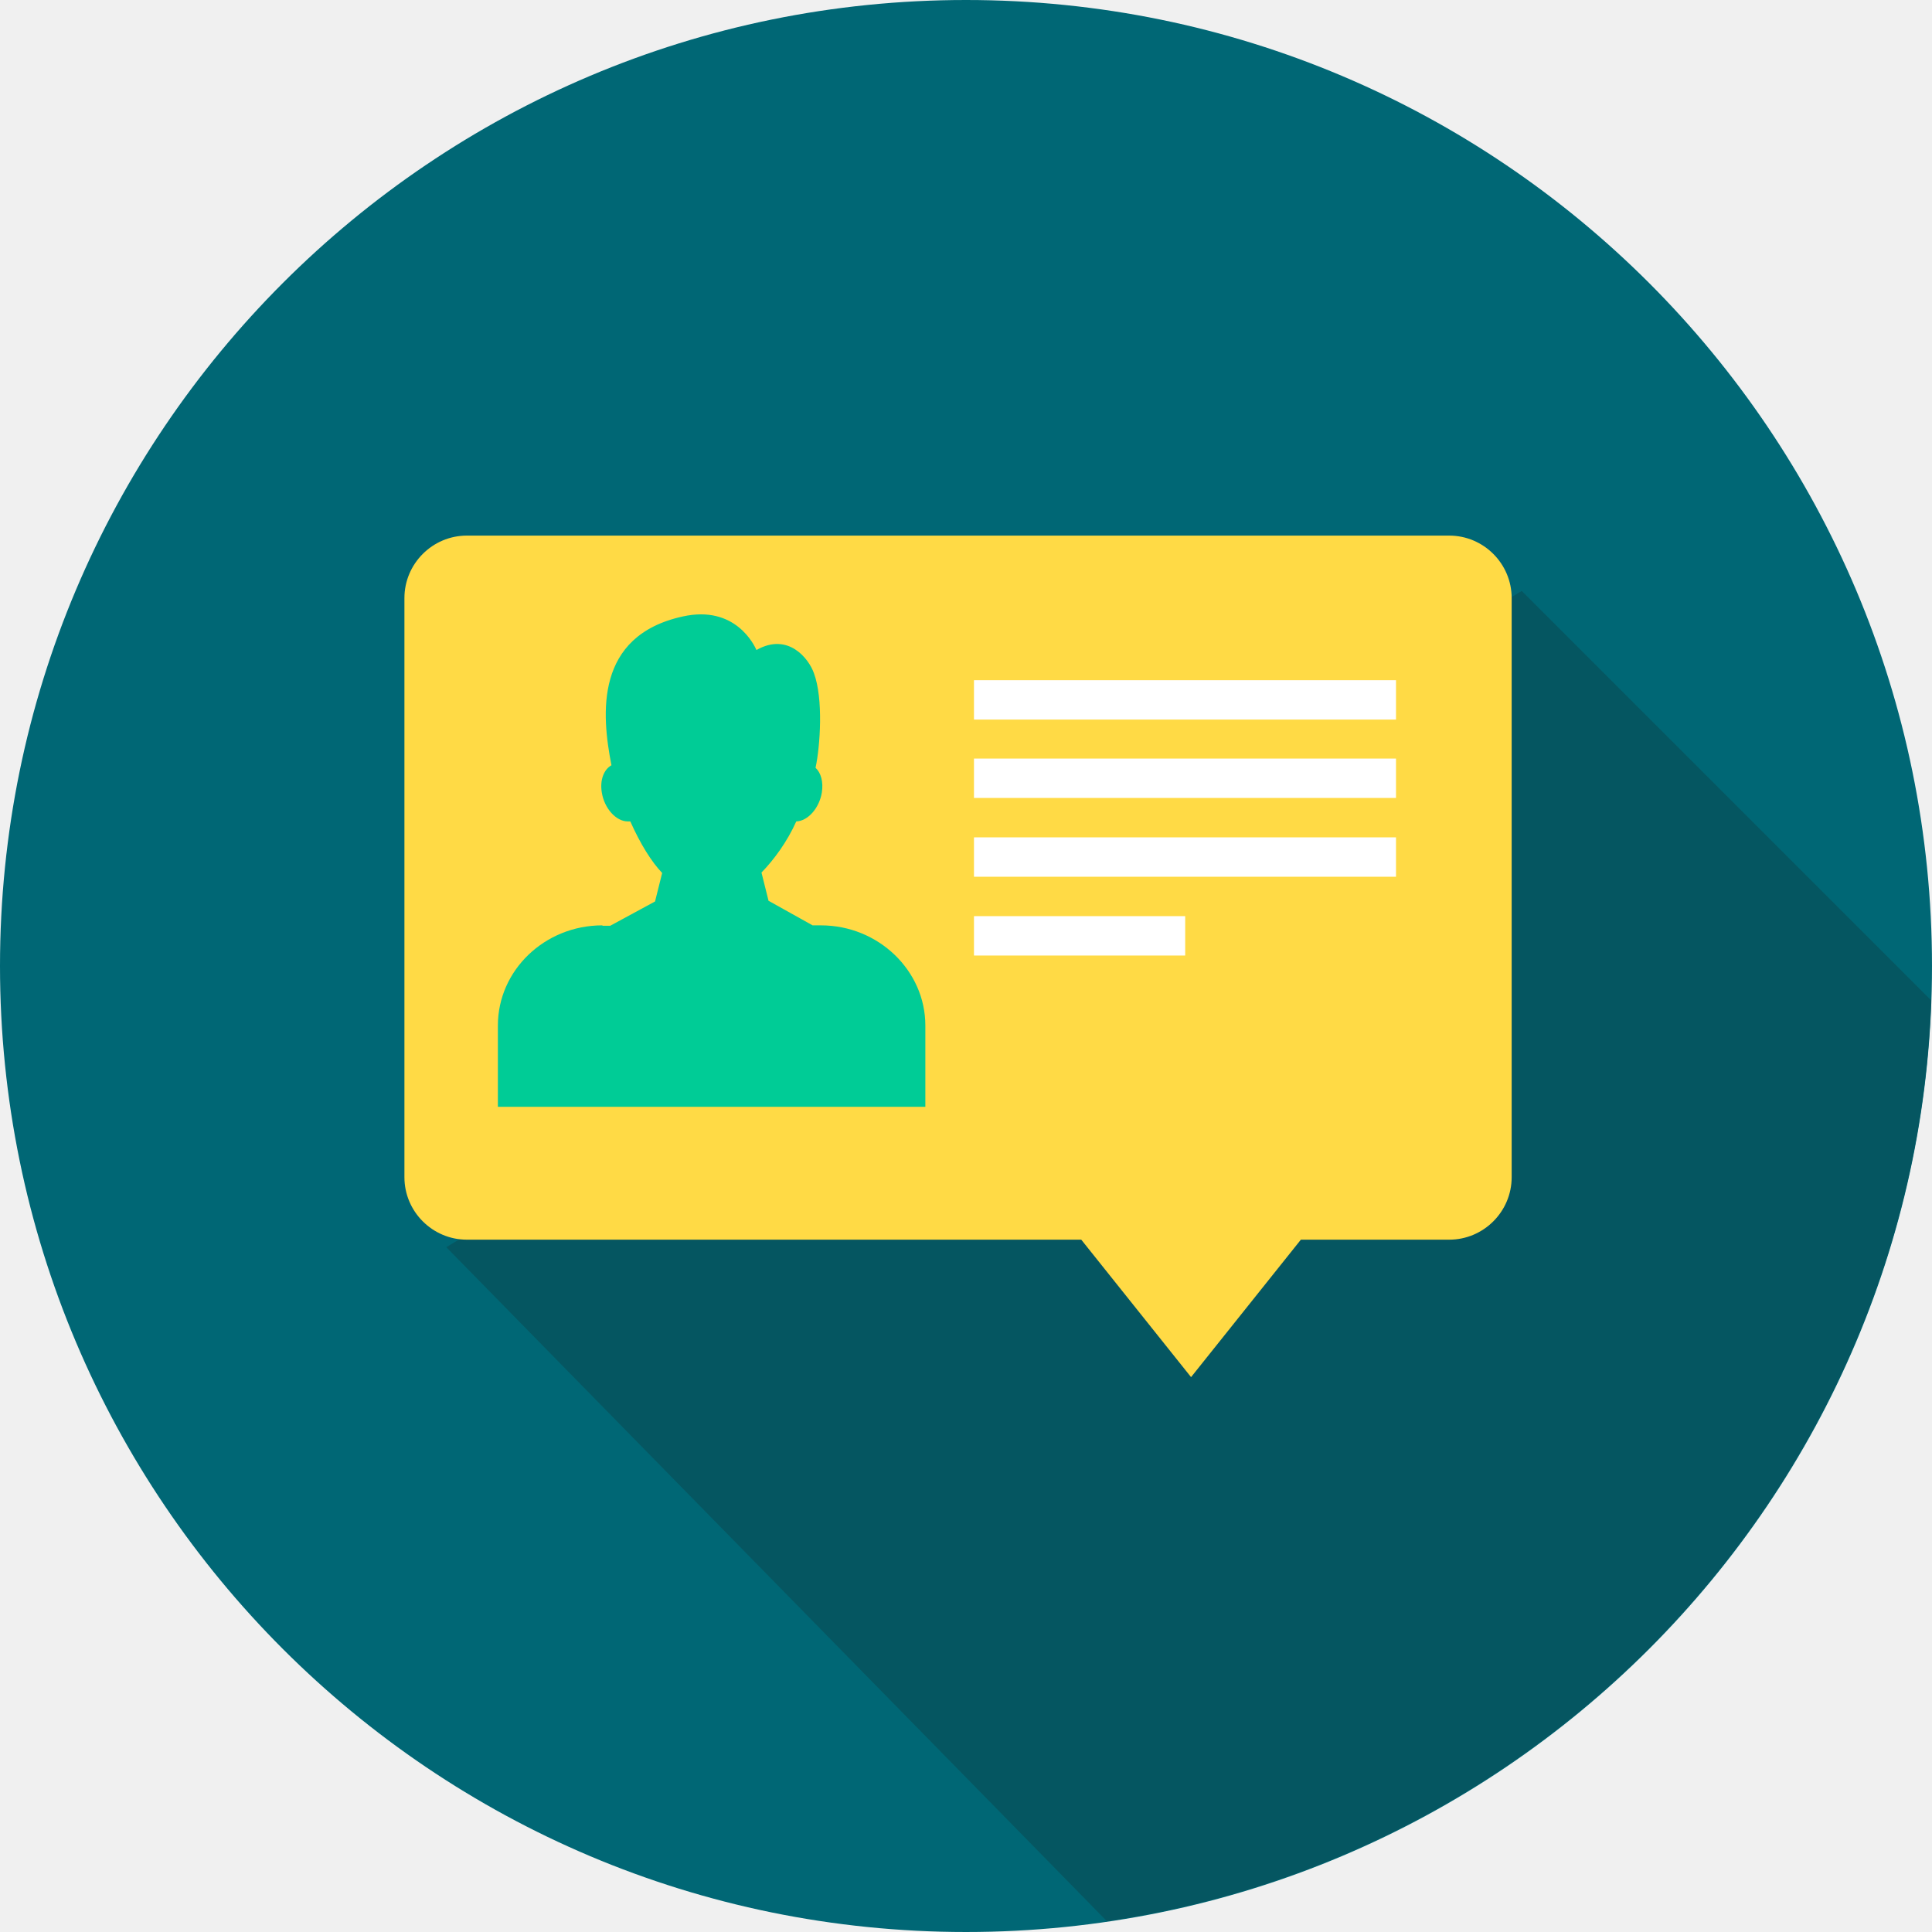
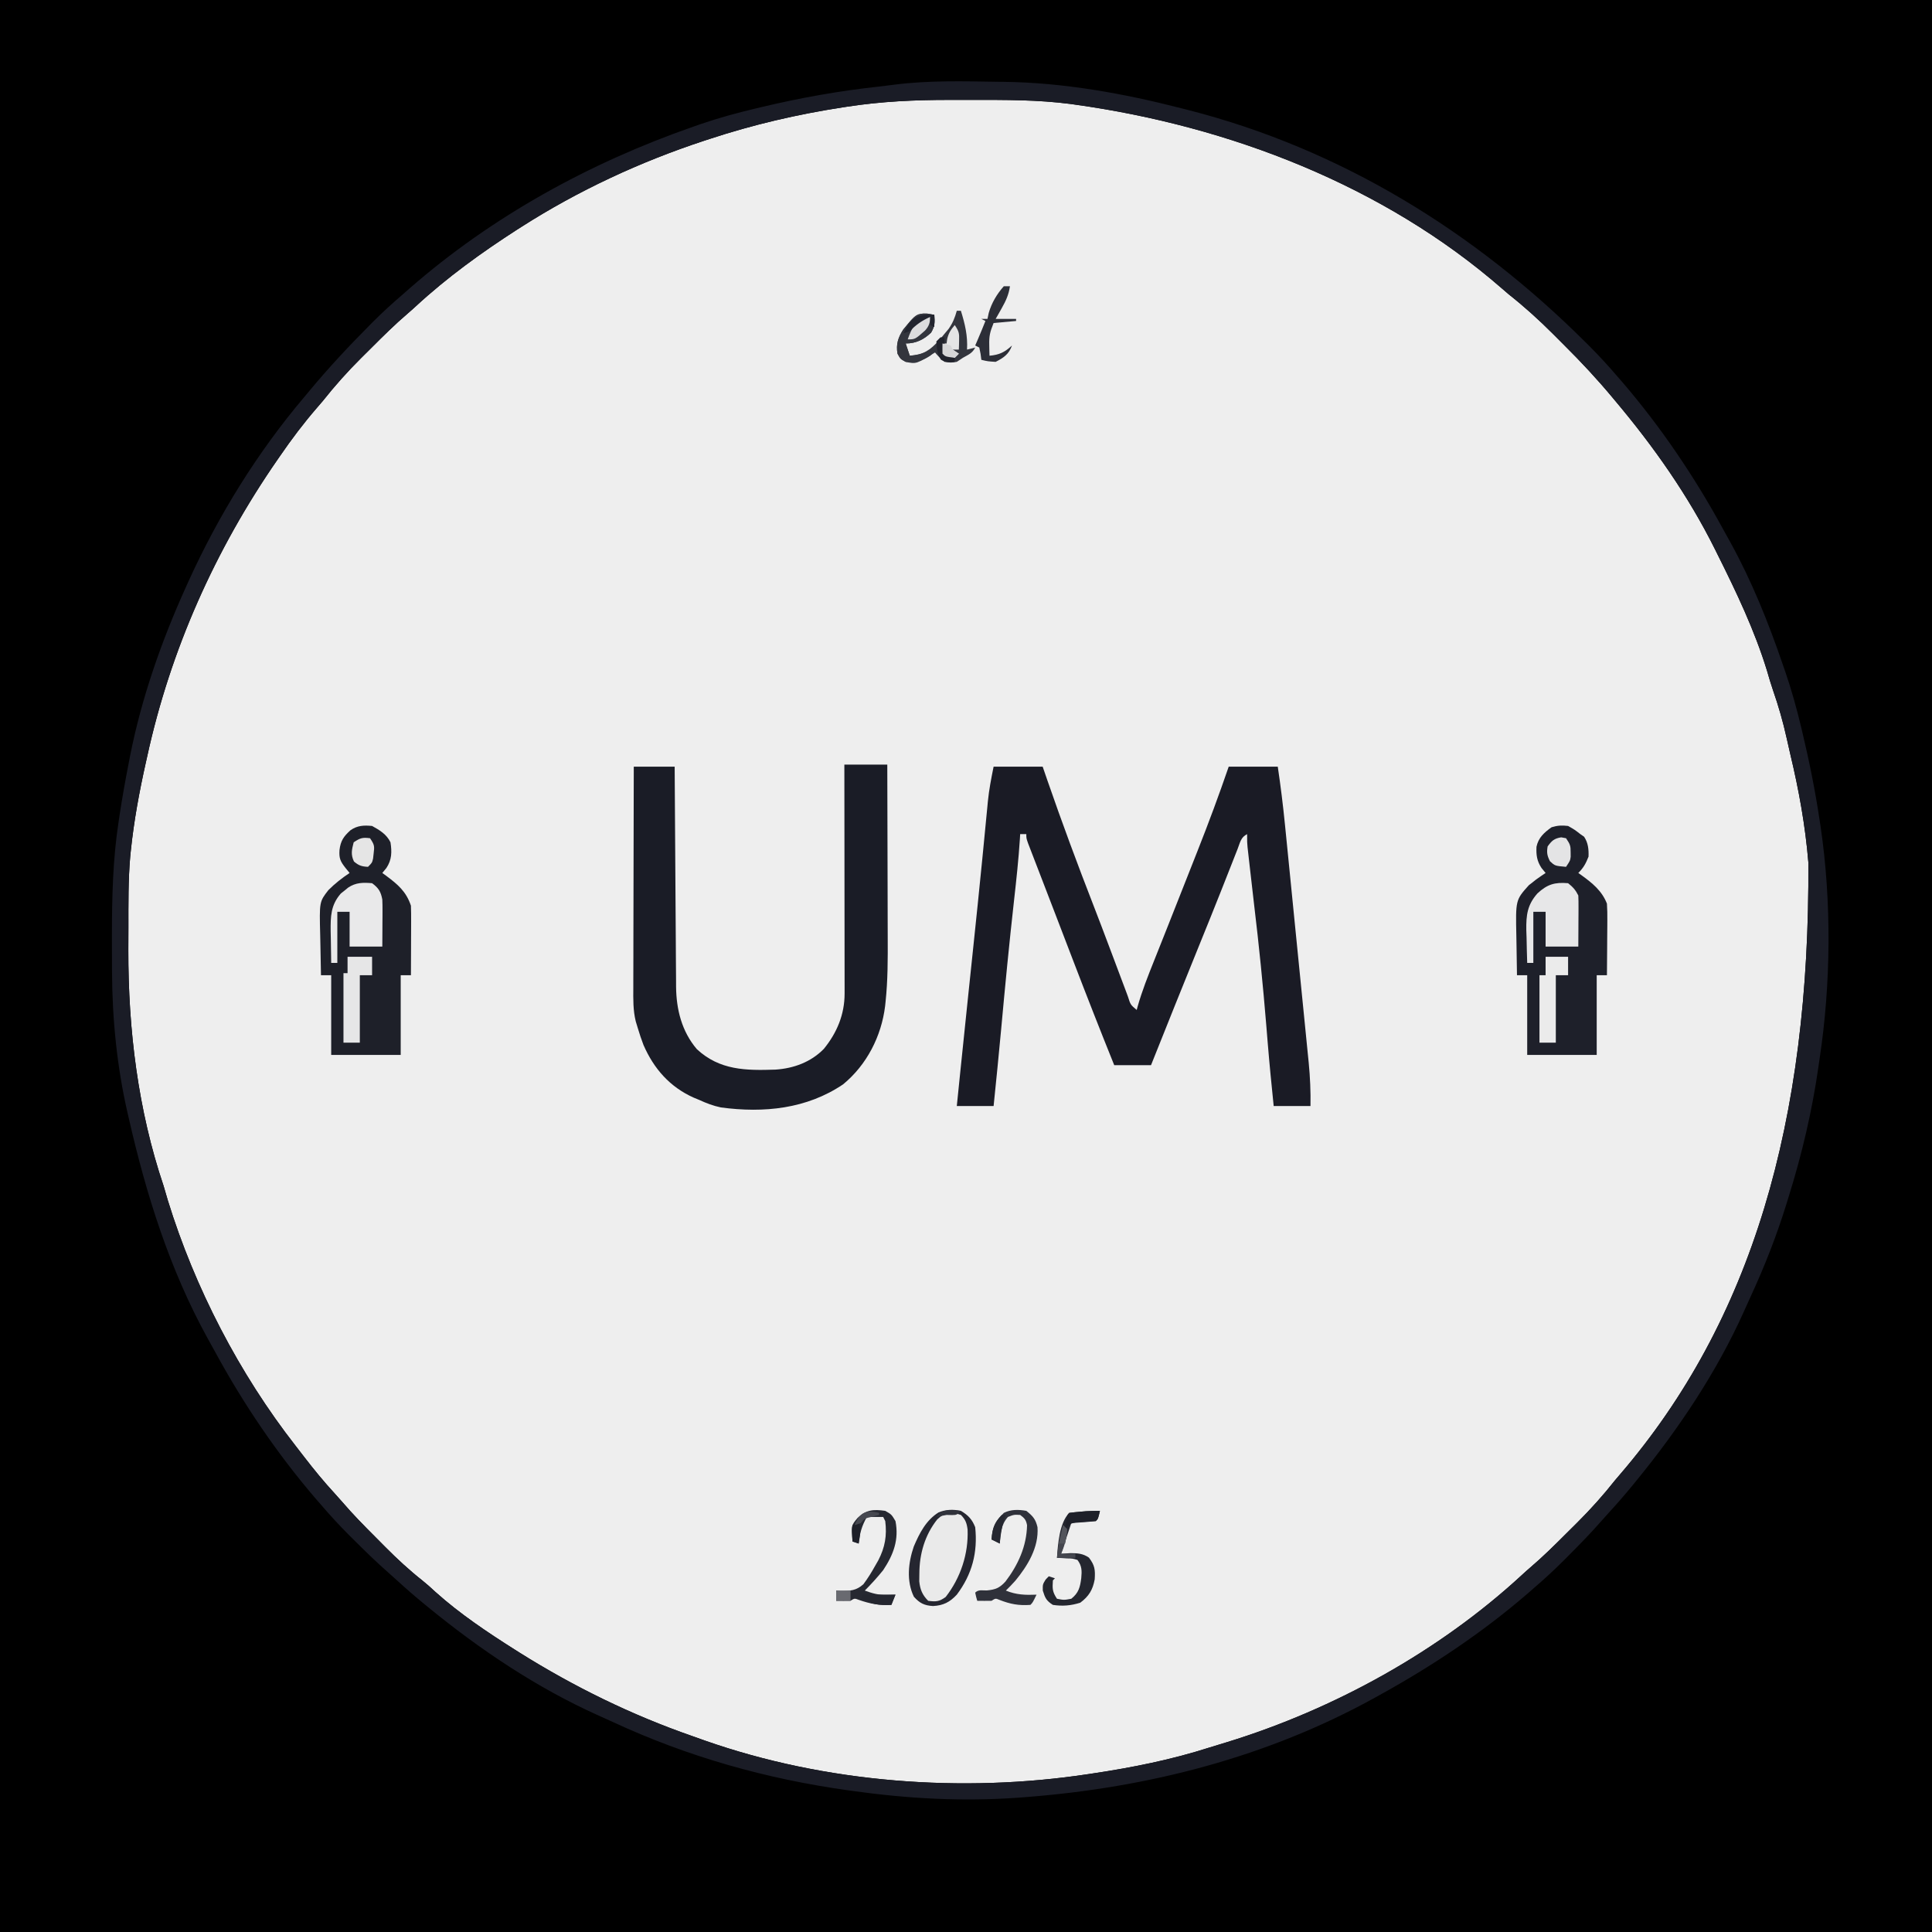
- <svg xmlns="http://www.w3.org/2000/svg" height="800px" width="800px" version="1.1" id="Layer_1" viewBox="0 0 511.995 511.995" xml:space="preserve">
-   <circle style="fill:#006775;" cx="255.997" cy="255.997" r="255.997" />
-   <path style="fill:#055661;" d="M293.428,509.223l-175.147-178.7l284.987-173.924l108.509,108.509  c-4.443,124.502-97.735,226.346-218.349,244.005L293.428,509.223L293.428,509.223z" />
-   <path style="fill:#FFDA45;" d="M123.724,141.938h260.331c9.108,0,16.548,7.442,16.548,16.548v153.488  c0,9.108-7.442,16.548-16.548,16.548h-39.316l-29.099,36.428l-29.099-36.428H123.724c-9.108,0-16.548-7.442-16.548-16.548V158.487  C107.176,149.38,114.617,141.938,123.724,141.938z" />
-   <path style="fill:#00CC96;" d="M159.708,245.338h1.999l11.883-6.442l1.888-7.553c-2.777-2.888-5.776-7.664-8.441-13.66  c-0.222,0-0.444,0-0.666,0c-3.11,0-6.22-3.443-6.886-7.664c-0.555-3.332,0.555-6.109,2.555-7.219  c-2.666-13.549-4.443-34.318,18.881-39.427c13.994-3.11,18.992,7.664,19.547,8.885c8.441-4.776,13.883,2.332,15.215,6.109  c2.555,6.775,1.666,19.436,0.444,25.1c1.444,1.333,2.11,3.776,1.666,6.553c-0.666,4.11-3.665,7.553-6.775,7.664  c-2.444,5.442-5.887,10.107-9.219,13.549l1.888,7.553h0.111l11.55,6.442h2.221c15.215,0,27.655,11.994,27.655,26.544v21.546H131.943  v-21.546c0-14.66,12.439-26.544,27.655-26.544L159.708,245.338z" />
-   <path style="fill:#FFFFFF;" d="M258.11,180.255h111.841v10.439H258.11V180.255z M258.11,242.783h55.975v10.439H258.11V242.783z   M258.11,221.904h111.841v10.439H258.11V221.904z M258.11,201.024h111.841v10.439H258.11V201.024z" />
+ <svg xmlns="http://www.w3.org/2000/svg" version="1.1" width="945" height="945">
+   <path d="M0 0 C311.85 0 623.7 0 945 0 C945 311.85 945 623.7 945 945 C633.15 945 321.3 945 0 945 C0 633.15 0 321.3 0 0 Z " fill="#EEEEEE" transform="translate(0,0)" />
+   <path d="M0 0 C311.85 0 623.7 0 945 0 C945 311.85 945 623.7 945 945 C633.15 945 321.3 945 0 945 C0 633.15 0 321.3 0 0 Z M414.312 52.188 C413.247 52.35 413.247 52.35 412.159 52.516 C389.954 55.936 368.345 60.966 347 68 C345.739 68.411 345.739 68.411 344.453 68.831 C313.078 79.154 282.843 93.213 255 111 C253.983 111.649 253.983 111.649 252.945 112.311 C235.629 123.446 218.612 135.755 203.477 149.734 C202.13 150.966 200.776 152.191 199.387 153.374 C193.227 158.633 187.506 164.308 181.782 170.032 C180.075 171.738 178.359 173.435 176.643 175.133 C169.961 181.781 163.86 188.608 158 196 C157.03 197.149 156.053 198.292 155.066 199.426 C148.53 206.962 142.64 214.776 137 223 C136.318 223.983 136.318 223.983 135.623 224.986 C105.253 268.879 83.384 317.837 72 370 C71.66 371.518 71.66 371.518 71.313 373.066 C68.136 387.273 65.502 401.512 64 416 C63.904 416.924 63.807 417.848 63.708 418.801 C62.697 430.378 62.814 441.996 62.815 453.609 C62.813 457.266 62.794 460.923 62.775 464.58 C62.681 503.563 67.495 542.936 80 580 C80.708 582.417 81.417 584.833 82.125 587.25 C95.309 629.961 117.073 671.979 144.566 707.165 C146.013 709.016 147.445 710.878 148.875 712.742 C153.611 718.88 158.47 724.824 163.734 730.523 C164.972 731.876 166.201 733.236 167.392 734.63 C172.517 740.626 178.031 746.217 183.605 751.79 C185.238 753.426 186.863 755.069 188.488 756.713 C194.292 762.547 200.188 768.005 206.651 773.113 C208.862 774.889 210.936 776.745 213 778.688 C224.881 789.354 238.522 798.468 252 807 C252.711 807.45 253.422 807.9 254.155 808.364 C280.74 825.043 308.935 838.856 338.571 849.154 C340.644 849.876 342.71 850.615 344.773 851.363 C403.803 872.098 470.768 877.131 532.5 867.75 C533.233 867.64 533.966 867.53 534.721 867.417 C554.023 864.514 572.881 860.754 591.491 854.793 C594.404 853.872 597.329 852.996 600.254 852.113 C652.755 835.945 704.086 807.615 744.523 770.266 C745.87 769.034 747.224 767.809 748.613 766.626 C754.773 761.367 760.494 755.692 766.218 749.968 C767.925 748.262 769.641 746.565 771.357 744.867 C778.038 738.22 784.152 731.4 790 724 C790.863 722.972 791.731 721.949 792.609 720.934 C856.739 646.155 885.356 548.786 884.517 421.762 C883.053 403.889 879.865 386.343 875.692 368.907 C875.068 366.284 874.476 363.658 873.902 361.023 C872.135 353.006 869.894 345.26 867.199 337.508 C866.136 334.398 865.21 331.286 864.312 328.125 C858.235 308.319 849.253 289.483 840 271 C839.615 270.223 839.23 269.445 838.834 268.644 C825.796 242.432 808.818 218.351 790 196 C789.598 195.516 789.195 195.032 788.781 194.534 C781.358 185.618 773.539 177.222 765.309 169.048 C763.428 167.178 761.558 165.298 759.689 163.416 C752.763 156.482 745.694 150.081 738 144 C736.898 143.066 735.802 142.124 734.715 141.172 C676.902 90.758 601.245 61.689 526 51.188 C525.209 51.076 524.418 50.964 523.602 50.849 C507.665 48.775 491.678 48.842 475.636 48.87 C471.876 48.875 468.116 48.87 464.355 48.863 C447.4 48.857 431.096 49.602 414.312 52.188 Z " fill="#000000" transform="translate(0,0)" />
+   <path d="M0 0 C1.438 0.013 1.438 0.013 2.904 0.026 C32.147 0.368 61.765 5.736 90 13 C91.633 13.414 91.633 13.414 93.299 13.835 C167.899 32.945 233.147 73.254 287.375 127.25 C288.124 127.995 288.874 128.739 289.646 129.506 C294.301 134.176 298.716 138.989 303 144 C303.889 145.021 304.778 146.042 305.668 147.062 C324.506 169.026 340.89 193.28 354.734 218.679 C355.923 220.859 357.132 223.028 358.344 225.195 C368.847 244.229 376.976 264.458 384 285 C384.592 286.699 384.592 286.699 385.196 288.432 C388.273 297.409 390.803 306.455 393 315.688 C393.255 316.751 393.255 316.751 393.515 317.835 C396.926 332.128 399.837 346.461 402 361 C402.164 362.058 402.327 363.117 402.496 364.207 C407.934 401.016 407.594 441.234 402 478 C401.804 479.363 401.609 480.726 401.414 482.09 C398.311 503.596 393.447 524.263 387 545 C386.635 546.191 386.27 547.382 385.894 548.609 C381.039 564.32 375.159 579.355 368.256 594.277 C367.144 596.687 366.057 599.106 364.98 601.531 C351.657 631.198 333.034 659 312.5 684.125 C311.947 684.804 311.393 685.483 310.823 686.182 C307.026 690.814 303.128 695.332 299.074 699.742 C297.726 701.21 296.394 702.694 295.082 704.195 C289.922 710.083 284.463 715.643 278.938 721.188 C278.182 721.948 277.426 722.709 276.647 723.492 C271.926 728.2 267.065 732.667 262 737 C261.036 737.846 260.072 738.691 259.078 739.562 C236.934 758.648 212.571 774.882 187 789 C186.205 789.443 185.41 789.885 184.591 790.341 C131.922 819.478 73.726 834.364 14 839 C12.799 839.094 11.599 839.187 10.362 839.283 C-17.09 841.274 -43.798 839.807 -71 836 C-71.664 835.908 -72.328 835.816 -73.012 835.721 C-113.167 830.124 -151.57 819.318 -188.358 802.224 C-190.733 801.123 -193.119 800.05 -195.512 798.988 C-225.186 785.667 -252.995 767.038 -278.125 746.5 C-279.143 745.67 -279.143 745.67 -280.182 744.823 C-284.814 741.026 -289.332 737.128 -293.742 733.074 C-295.21 731.726 -296.694 730.394 -298.195 729.082 C-304.083 723.922 -309.643 718.463 -315.188 712.938 C-315.948 712.182 -316.709 711.426 -317.492 710.647 C-322.2 705.926 -326.67 701.068 -331 696 C-331.889 694.979 -332.778 693.958 -333.668 692.938 C-352.481 671.004 -368.881 646.777 -382.691 621.403 C-383.956 619.081 -385.242 616.773 -386.531 614.465 C-405.039 580.846 -416.512 544.257 -425 507 C-425.223 506.038 -425.445 505.076 -425.675 504.085 C-430.778 481.746 -433.108 458.431 -433.203 435.535 C-433.21 434.391 -433.217 433.248 -433.224 432.069 C-433.242 428.4 -433.248 424.731 -433.25 421.062 C-433.251 419.808 -433.251 418.553 -433.252 417.26 C-433.236 398.647 -432.818 380.429 -430 362 C-429.823 360.811 -429.646 359.623 -429.464 358.398 C-428.169 349.893 -426.656 341.442 -425 333 C-424.694 331.409 -424.694 331.409 -424.381 329.787 C-418.771 301.349 -408.95 273.371 -397 247 C-396.569 246.044 -396.137 245.088 -395.693 244.103 C-380.991 211.8 -361.984 181.09 -339 154 C-338.141 152.968 -337.283 151.936 -336.426 150.902 C-327.195 139.822 -317.423 129.345 -307.25 119.125 C-306.553 118.423 -305.856 117.722 -305.138 116.999 C-300.588 112.463 -295.874 108.185 -291 104 C-289.905 103.039 -288.812 102.077 -287.719 101.113 C-247.307 65.811 -199.523 39.61 -149 22 C-147.82 21.585 -146.639 21.171 -145.423 20.743 C-136.345 17.626 -127.212 15.145 -117.875 12.938 C-117.157 12.766 -116.438 12.595 -115.698 12.418 C-96.516 7.844 -77.522 4.44 -57.909 2.325 C-55.334 2.037 -52.767 1.714 -50.199 1.371 C-33.552 -0.735 -16.744 -0.248 0 0 Z M-73.688 12.188 C-74.753 12.35 -74.753 12.35 -75.841 12.516 C-98.046 15.936 -119.655 20.966 -141 28 C-142.261 28.411 -142.261 28.411 -143.547 28.831 C-174.922 39.154 -205.157 53.213 -233 71 C-234.017 71.649 -234.017 71.649 -235.055 72.311 C-252.371 83.446 -269.388 95.755 -284.523 109.734 C-285.87 110.966 -287.224 112.191 -288.613 113.374 C-294.773 118.633 -300.494 124.308 -306.218 130.032 C-307.925 131.738 -309.641 133.435 -311.357 135.133 C-318.039 141.781 -324.14 148.608 -330 156 C-330.97 157.149 -331.947 158.292 -332.934 159.426 C-339.47 166.962 -345.36 174.776 -351 183 C-351.682 183.983 -351.682 183.983 -352.377 184.986 C-382.747 228.879 -404.616 277.837 -416 330 C-416.34 331.518 -416.34 331.518 -416.687 333.066 C-419.864 347.273 -422.498 361.512 -424 376 C-424.096 376.924 -424.193 377.848 -424.292 378.801 C-425.303 390.378 -425.186 401.996 -425.185 413.609 C-425.187 417.266 -425.206 420.923 -425.225 424.58 C-425.319 463.563 -420.505 502.936 -408 540 C-407.292 542.417 -406.583 544.833 -405.875 547.25 C-392.691 589.961 -370.927 631.979 -343.434 667.165 C-341.987 669.016 -340.555 670.878 -339.125 672.742 C-334.389 678.88 -329.53 684.824 -324.266 690.523 C-323.028 691.876 -321.799 693.236 -320.608 694.63 C-315.483 700.626 -309.969 706.217 -304.395 711.79 C-302.762 713.426 -301.137 715.069 -299.512 716.713 C-293.708 722.547 -287.812 728.005 -281.349 733.113 C-279.138 734.889 -277.064 736.745 -275 738.688 C-263.119 749.354 -249.478 758.468 -236 767 C-235.289 767.45 -234.578 767.9 -233.845 768.364 C-207.26 785.043 -179.065 798.856 -149.429 809.154 C-147.356 809.876 -145.29 810.615 -143.227 811.363 C-84.197 832.098 -17.232 837.131 44.5 827.75 C45.233 827.64 45.966 827.53 46.721 827.417 C66.023 824.514 84.881 820.754 103.491 814.793 C106.404 813.872 109.329 812.996 112.254 812.113 C164.755 795.945 216.086 767.615 256.523 730.266 C257.87 729.034 259.224 727.809 260.613 726.626 C266.773 721.367 272.494 715.692 278.218 709.968 C279.925 708.262 281.641 706.565 283.357 704.867 C290.038 698.22 296.152 691.4 302 684 C302.863 682.972 303.731 681.949 304.609 680.934 C368.739 606.155 397.356 508.786 396.517 381.762 C395.053 363.889 391.865 346.343 387.692 328.907 C387.068 326.284 386.476 323.658 385.902 321.023 C384.135 313.006 381.894 305.26 379.199 297.508 C378.136 294.398 377.21 291.286 376.312 288.125 C370.235 268.319 361.253 249.483 352 231 C351.615 230.223 351.23 229.445 350.834 228.644 C337.796 202.432 320.818 178.351 302 156 C301.598 155.516 301.195 155.032 300.781 154.534 C293.358 145.618 285.539 137.222 277.309 129.048 C275.428 127.178 273.558 125.298 271.689 123.416 C264.763 116.482 257.694 110.081 250 104 C248.898 103.066 247.802 102.124 246.715 101.172 C188.902 50.758 113.245 21.689 38 11.188 C37.209 11.076 36.418 10.964 35.602 10.849 C19.665 8.775 3.678 8.842 -12.364 8.87 C-16.124 8.875 -19.884 8.87 -23.645 8.863 C-40.6 8.857 -56.904 9.602 -73.688 12.188 Z " fill="#1A1C26" transform="translate(488,40)" />
+   <path d="M0 0 C7.92 0 15.84 0 24 0 C24.764 2.218 25.529 4.437 26.316 6.723 C33.477 27.41 41.076 47.888 49.018 68.286 C51.534 74.762 53.992 81.259 56.438 87.762 C57.175 89.719 57.913 91.677 58.651 93.634 C59.728 96.49 60.802 99.347 61.869 102.207 C62.851 104.836 63.84 107.461 64.832 110.086 C65.124 110.876 65.416 111.665 65.717 112.479 C66.968 116.461 66.968 116.461 70 119 C70.213 118.203 70.213 118.203 70.43 117.39 C72.604 109.696 75.528 102.331 78.495 94.919 C79.807 91.638 81.109 88.354 82.413 85.069 C83.494 82.344 84.577 79.62 85.66 76.896 C89.521 67.174 93.36 57.442 97.188 47.707 C98.05 45.517 98.914 43.328 99.779 41.139 C105.163 27.52 110.25 13.854 115 0 C122.92 0 130.84 0 139 0 C140.401 9.443 141.573 18.858 142.512 28.358 C142.65 29.732 142.788 31.105 142.927 32.478 C143.297 36.162 143.664 39.845 144.03 43.529 C144.337 46.621 144.646 49.712 144.955 52.804 C145.683 60.1 146.409 67.397 147.132 74.694 C147.876 82.192 148.626 89.69 149.378 97.188 C150.028 103.659 150.673 110.13 151.315 116.601 C151.697 120.452 152.081 124.302 152.468 128.152 C152.833 131.771 153.192 135.39 153.547 139.009 C153.739 140.953 153.936 142.896 154.134 144.839 C154.824 151.933 155.121 158.872 155 166 C149.06 166 143.12 166 137 166 C135.938 155.671 134.917 145.345 134.07 134.996 C133.994 134.065 133.918 133.134 133.839 132.174 C133.682 130.251 133.525 128.328 133.368 126.405 C131.766 106.866 129.814 87.402 127.47 67.939 C126.7 61.484 125.972 55.024 125.25 48.562 C125.122 47.442 124.995 46.321 124.863 45.167 C124.748 44.144 124.634 43.121 124.516 42.066 C124.365 40.735 124.365 40.735 124.212 39.377 C124 37 124 37 124 33 C120.886 34.557 120.593 37.081 119.34 40.277 C119.078 40.938 118.817 41.599 118.548 42.279 C117.975 43.728 117.406 45.178 116.839 46.63 C115.605 49.789 114.356 52.941 113.108 56.095 C112.442 57.779 111.776 59.463 111.112 61.148 C107.652 69.906 104.116 78.632 100.573 87.356 C92.648 106.877 84.805 126.431 77 146 C71.06 146 65.12 146 59 146 C52.25 129.242 45.651 112.433 39.188 95.562 C38.318 93.296 37.449 91.03 36.579 88.764 C34.858 84.277 33.137 79.79 31.417 75.302 C29.549 70.43 27.676 65.559 25.798 60.69 C24.562 57.484 23.328 54.278 22.095 51.071 C21.535 49.616 20.974 48.162 20.412 46.709 C19.652 44.742 18.896 42.774 18.141 40.805 C17.723 39.722 17.306 38.639 16.876 37.523 C16 35 16 35 16 33 C15.01 33 14.02 33 13 33 C12.955 33.765 12.909 34.53 12.863 35.318 C12.212 45.335 11.138 55.284 10.016 65.257 C7.65 86.349 5.604 107.459 3.683 128.595 C2.544 141.072 1.272 153.536 0 166 C-5.94 166 -11.88 166 -18 166 C-17.48 160.896 -16.96 155.792 -16.438 150.688 C-16.352 149.855 -16.267 149.023 -16.18 148.166 C-14.92 135.859 -13.642 123.554 -12.352 111.25 C-12.205 109.855 -12.059 108.461 -11.913 107.066 C-11.311 101.325 -10.709 95.583 -10.106 89.842 C-8.534 74.873 -6.976 59.902 -5.508 44.922 C-5.337 43.179 -5.337 43.179 -5.162 41.402 C-4.634 36.019 -4.111 30.636 -3.598 25.253 C-3.413 23.355 -3.228 21.457 -3.043 19.559 C-2.966 18.729 -2.889 17.9 -2.81 17.046 C-2.234 11.204 -1.166 5.828 0 0 Z " fill="#1A1B25" transform="translate(486,375)" />
+   <path d="M0 0 C6.93 0 13.86 0 21 0 C21.045 13.51 21.082 27.02 21.104 40.529 C21.114 46.804 21.128 53.079 21.151 59.354 C21.173 65.423 21.185 71.492 21.19 77.561 C21.193 79.863 21.201 82.164 21.211 84.466 C21.259 95.022 21.273 105.524 20.152 116.032 C20.079 116.724 20.007 117.416 19.932 118.129 C18.108 132.903 10.961 146.857 -0.594 156.371 C-18.379 168.411 -39.357 170.501 -60.358 167.684 C-64.115 166.907 -67.529 165.606 -71 164 C-71.88 163.638 -72.761 163.276 -73.668 162.902 C-85.33 157.698 -93.183 148.756 -98.25 137.133 C-99.266 134.436 -100.186 131.765 -101 129 C-101.342 127.868 -101.685 126.736 -102.037 125.57 C-103.386 120.098 -103.264 114.683 -103.227 109.076 C-103.227 107.905 -103.228 106.733 -103.228 105.526 C-103.227 101.673 -103.211 97.821 -103.195 93.969 C-103.192 91.29 -103.189 88.611 -103.187 85.932 C-103.181 79.614 -103.164 73.296 -103.144 66.978 C-103.122 59.781 -103.111 52.584 -103.101 45.386 C-103.08 30.591 -103.044 15.795 -103 1 C-96.4 1 -89.8 1 -83 1 C-82.988 3.153 -82.988 3.153 -82.975 5.35 C-82.898 18.886 -82.81 32.423 -82.712 45.959 C-82.662 52.918 -82.616 59.877 -82.578 66.836 C-82.542 73.553 -82.495 80.271 -82.442 86.988 C-82.423 89.549 -82.408 92.11 -82.397 94.671 C-82.38 98.262 -82.351 101.853 -82.319 105.443 C-82.317 106.499 -82.315 107.555 -82.312 108.643 C-82.186 119.793 -79.544 130.475 -72.145 139.184 C-60.973 149.552 -48.107 149.665 -33.675 149.179 C-24.76 148.582 -16.3 145.487 -10 139 C-3.597 131.12 0.131 122.182 0.12 111.957 C0.122 110.966 0.123 109.974 0.124 108.953 C0.121 107.877 0.117 106.801 0.114 105.692 C0.114 104.55 0.114 103.408 0.114 102.232 C0.113 98.461 0.105 94.689 0.098 90.918 C0.096 88.302 0.094 85.686 0.093 83.07 C0.09 76.89 0.082 70.71 0.072 64.53 C0.061 57.493 0.055 50.455 0.05 43.418 C0.04 28.945 0.022 14.473 0 0 Z " fill="#1A1C26" transform="translate(413,374)" />
+   <path d="M0 0 C3.761 2.065 7.097 4.087 9 8 C9.724 12.674 9.675 16.554 7 20.562 C6.34 21.367 5.68 22.171 5 23 C5.603 23.436 6.207 23.871 6.828 24.32 C12.573 28.602 16.684 32.052 19 39 C19.085 41.586 19.116 44.145 19.098 46.73 C19.096 47.481 19.095 48.231 19.093 49.004 C19.088 51.399 19.075 53.793 19.062 56.188 C19.057 57.812 19.053 59.436 19.049 61.061 C19.038 65.04 19.021 69.02 19 73 C17.35 73 15.7 73 14 73 C14 85.87 14 98.74 14 112 C2.78 112 -8.44 112 -20 112 C-20 99.13 -20 86.26 -20 73 C-21.65 73 -23.3 73 -25 73 C-25.124 68.162 -25.215 63.325 -25.275 58.486 C-25.3 56.843 -25.334 55.2 -25.377 53.557 C-25.802 37.077 -25.802 37.077 -21.388 31.398 C-18.173 28.16 -14.807 25.538 -11 23 C-11.639 22.216 -12.279 21.433 -12.938 20.625 C-15.541 17.312 -16.211 15.878 -15.938 11.75 C-15.392 7.243 -13.886 5.093 -10.57 2.094 C-7.191 -0.26 -3.981 -0.39 0 0 Z " fill="#1E2029" transform="translate(182,404)" />
+   <path d="M0 0 C3.188 1.812 3.188 1.812 6 4 C6.897 4.619 6.897 4.619 7.812 5.25 C9.832 8.226 10.126 11.493 10 15 C8.692 18.362 7.541 20.459 5 23 C5.531 23.375 6.062 23.75 6.609 24.137 C11.879 27.954 16.59 31.768 19 38 C19.168 40.719 19.233 43.331 19.195 46.047 C19.192 46.818 19.19 47.589 19.187 48.384 C19.176 50.839 19.15 53.295 19.125 55.75 C19.115 57.418 19.106 59.086 19.098 60.754 C19.076 64.836 19.041 68.918 19 73 C17.35 73 15.7 73 14 73 C14 85.87 14 98.74 14 112 C2.78 112 -8.44 112 -20 112 C-20 99.13 -20 86.26 -20 73 C-21.65 73 -23.3 73 -25 73 C-25.1 68.304 -25.172 63.609 -25.22 58.913 C-25.24 57.319 -25.267 55.724 -25.302 54.13 C-25.683 36.217 -25.683 36.217 -19.184 28.977 C-18.607 28.531 -18.031 28.085 -17.438 27.625 C-16.859 27.164 -16.28 26.702 -15.684 26.227 C-14.151 25.11 -12.577 24.052 -11 23 C-11.66 22.196 -12.32 21.391 -13 20.562 C-15.257 17.14 -15.642 14.24 -15.457 10.184 C-14.526 5.735 -11.716 3.218 -8.062 0.625 C-5.152 -0.257 -3.034 -0.364 0 0 Z " fill="#1E202A" transform="translate(767,404)" />
+   <path d="M0 0 C3.601 2.146 5.467 4.141 7 8 C8.291 20.376 5.481 31.055 -2 41 C-5.447 44.679 -8.568 46.286 -13.625 46.562 C-17.843 46.304 -20.129 45.219 -23 42 C-26.711 34.344 -25.751 25.318 -23.039 17.449 C-20.292 10.973 -17.054 4.596 -10.926 0.777 C-7.271 -0.698 -3.838 -0.785 0 0 Z " fill="#EAEAEA" transform="translate(470,739)" />
+   <path d="M0 0 C2.365 1.867 3.66 3.321 5 6 C5.085 7.886 5.107 9.776 5.098 11.664 C5.094 12.786 5.091 13.907 5.088 15.062 C5.08 16.238 5.071 17.414 5.062 18.625 C5.058 19.808 5.053 20.992 5.049 22.211 C5.037 25.141 5.019 28.07 5 31 C-0.28 31 -5.56 31 -11 31 C-11 25.39 -11 19.78 -11 14 C-12.98 14 -14.96 14 -17 14 C-17 22.25 -17 30.5 -17 39 C-17.99 39 -18.98 39 -20 39 C-20.146 34.834 -20.234 30.668 -20.312 26.5 C-20.354 25.327 -20.396 24.154 -20.439 22.945 C-20.542 15.623 -19.95 10.594 -15 5 C-10.228 0.569 -6.518 -0.572 0 0 Z " fill="#E7E7E8" transform="translate(767,432)" />
+   <path d="M0 0 C3.194 2.354 4.296 4.177 5 8 C5.08 9.806 5.108 11.614 5.098 13.422 C5.094 14.447 5.091 15.471 5.088 16.527 C5.08 17.591 5.071 18.654 5.062 19.75 C5.058 20.829 5.053 21.908 5.049 23.02 C5.037 25.68 5.019 28.34 5 31 C-0.28 31 -5.56 31 -11 31 C-11 25.39 -11 19.78 -11 14 C-12.98 14 -14.96 14 -17 14 C-17 22.25 -17 30.5 -17 39 C-17.99 39 -18.98 39 -20 39 C-20.088 34.979 -20.141 30.959 -20.188 26.938 C-20.213 25.804 -20.238 24.67 -20.264 23.502 C-20.327 16.255 -20.246 10.704 -15.281 5.039 C-14.693 4.572 -14.106 4.106 -13.5 3.625 C-12.912 3.143 -12.324 2.661 -11.719 2.164 C-7.97 -0.375 -4.394 -0.385 0 0 Z " fill="#E9E9EA" transform="translate(182,432)" />
+   <path d="M0 0 C0.66 0 1.32 0 2 0 C4.009 6.504 5.386 12.178 5 19 C6.32 18.67 7.64 18.34 9 18 C7.614 20.772 5.659 21.481 3 23 C2.01 23.66 1.02 24.32 0 25 C-2.875 25.438 -2.875 25.438 -6 25 C-8.875 22.5 -8.875 22.5 -11 20 C-11.639 20.639 -12.279 21.279 -12.938 21.938 C-16.895 24.603 -20.249 25.336 -25 25 C-27.625 23.625 -27.625 23.625 -29 21 C-29.781 16.37 -28.711 13.106 -26.195 9.191 C-20.66 2.439 -20.66 2.439 -16.625 1.371 C-14.438 1.375 -14.438 1.375 -11 2 C-10.666 5.59 -10.729 7.533 -12.562 10.688 C-16.191 14.13 -19.962 16 -25 16 C-24.34 17.98 -23.68 19.96 -23 22 C-16.172 21.464 -13.193 19.376 -8.613 14.414 C-7.474 13.033 -7.474 13.033 -6.312 11.625 C-5.162 10.252 -5.162 10.252 -3.988 8.852 C-1.959 5.942 -0.939 3.403 0 0 Z " fill="#33353D" transform="translate(468,152)" />
+   <path d="M0 0 C3.601 2.146 5.467 4.141 7 8 C8.291 20.376 5.481 31.055 -2 41 C-5.447 44.679 -8.568 46.286 -13.625 46.562 C-17.843 46.304 -20.129 45.219 -23 42 C-26.711 34.344 -25.751 25.318 -23.039 17.449 C-20.292 10.973 -17.054 4.596 -10.926 0.777 C-7.271 -0.698 -3.838 -0.785 0 0 Z M-11.586 4.215 C-17.607 11.816 -20.283 21.042 -20.312 30.625 C-20.329 31.896 -20.346 33.167 -20.363 34.477 C-19.951 38.475 -18.861 41.139 -16 44 C-12.225 44.515 -10.55 44.402 -7.438 42.125 C-0.153 32.786 3.755 21.01 3.277 9.133 C2.869 5.996 2.252 4.252 0 2 C-4.872 0.345 -7.782 0.564 -11.586 4.215 Z " fill="#252630" transform="translate(470,739)" />
+   <path d="M0 0 C3.96 0 7.92 0 12 0 C12 2.97 12 5.94 12 9 C10.02 9 8.04 9 6 9 C6 19.89 6 30.78 6 42 C3.36 42 0.72 42 -2 42 C-2 30.78 -2 19.56 -2 8 C-1.34 8 -0.68 8 0 8 C0 5.36 0 2.72 0 0 Z " fill="#E6E6E7" transform="translate(170,468)" />
+   <path d="M0 0 C3.63 0 7.26 0 11 0 C11 2.97 11 5.94 11 9 C9.02 9 7.04 9 5 9 C5 19.89 5 30.78 5 42 C2.36 42 -0.28 42 -3 42 C-3 31.11 -3 20.22 -3 9 C-2.01 9 -1.02 9 0 9 C0 6.03 0 3.06 0 0 Z " fill="#EBEBEB" transform="translate(756,468)" />
+   <path d="M0 0 C3.217 2.56 4.533 4.043 5.473 7.98 C6.172 17.824 0.677 26.836 -5.352 34.16 C-6.851 35.833 -8.39 37.434 -10 39 C-4.871 41.104 -0.439 41.218 5 41 C3.125 44.875 3.125 44.875 2 46 C-3.688 46.406 -7.817 45.636 -13.117 43.559 C-15.065 42.748 -15.065 42.748 -17 44 C-19.333 44.04 -21.667 44.043 -24 44 C-24.562 42.062 -24.562 42.062 -25 40 C-23.408 38.408 -21.575 38.961 -19.375 38.938 C-15.125 38.537 -13.07 37.732 -10.188 34.562 C-3.973 26.399 0.132 17.331 0.363 7.051 C-0.098 4.447 -0.89 3.557 -3 2 C-6.053 1.842 -6.053 1.842 -9 3 C-12.417 6.888 -12.579 11.028 -13 16 C-14.32 15.34 -15.64 14.68 -17 14 C-16.631 7.846 -15.171 5.273 -11 1 C-7.492 -0.754 -3.819 -0.672 0 0 Z " fill="#2F313A" transform="translate(502,739)" />
+   <path d="M0 0 C3.062 1.75 3.062 1.75 5 5 C6.793 14.114 4.012 21.446 -1 29 C-3.834 32.511 -6.817 35.803 -10 39 C-6.241 40.384 -3.135 41.247 0.875 41.125 C1.656 41.107 2.437 41.089 3.242 41.07 C3.822 41.047 4.402 41.024 5 41 C4.01 43.475 4.01 43.475 3 46 C-2.877 46.326 -7.339 45.495 -12.898 43.559 C-15.036 42.742 -15.036 42.742 -17 44 C-19.333 44.04 -21.667 44.043 -24 44 C-24 42.35 -24 40.7 -24 39 C-23.299 39.055 -22.598 39.111 -21.875 39.168 C-17.264 39.199 -14.165 39.062 -10.664 35.871 C-8.537 33.007 -6.735 30.117 -5 27 C-4.207 25.619 -4.207 25.619 -3.398 24.211 C-0.101 17.819 0.883 12.156 0 5 C-0.33 4.34 -0.66 3.68 -1 3 C-3.64 3 -6.28 3 -9 3 C-11.447 7.362 -12.503 11.027 -13 16 C-13.99 15.67 -14.98 15.34 -16 15 C-16.67 7.232 -16.67 7.232 -13.625 3.562 C-9.388 -0.573 -5.749 -0.813 0 0 Z " fill="#262831" transform="translate(433,739)" />
+   <path d="M0 0 C-0.875 3.875 -0.875 3.875 -2 5 C-5.991 5.464 -9.992 5.705 -14 6 C-15.65 10.95 -17.3 15.9 -19 21 C-17.474 20.897 -15.947 20.794 -14.375 20.688 C-10.856 20.712 -8.315 20.861 -5.375 22.875 C-2.485 26.677 -2.241 28.826 -2.547 33.496 C-3.467 38.579 -5.384 41.808 -9.625 44.938 C-14.169 46.368 -18.28 46.721 -23 46 C-26.222 43.957 -26.807 42.618 -27.938 39 C-28 36 -28 36 -26.562 33.625 C-26.047 33.089 -25.531 32.553 -25 32 C-24.01 32.33 -23.02 32.66 -22 33 C-22.495 33.495 -22.495 33.495 -23 34 C-23.263 38.032 -23.294 39.559 -21 43 C-17.585 43.667 -17.585 43.667 -14 43 C-10.391 40.151 -9.695 37.326 -9.125 32.938 C-8.785 29.382 -8.779 26.907 -11 24 C-13.417 23.298 -13.417 23.298 -16.125 23.25 C-17.035 23.193 -17.945 23.137 -18.883 23.078 C-19.931 23.039 -19.931 23.039 -21 23 C-20.566 16.495 -19.834 5.834 -15 1 C-13.235 0.764 -11.462 0.586 -9.688 0.438 C-8.722 0.354 -7.756 0.27 -6.762 0.184 C-4.512 0.034 -2.255 0 0 0 Z " fill="#24262F" transform="translate(538,739)" />
+   <path d="M0 0 C1.134 0.206 2.269 0.412 3.438 0.625 C3.771 4.215 3.709 6.158 1.875 9.312 C-1.754 12.755 -5.525 14.625 -10.562 14.625 C-9.902 16.605 -9.242 18.585 -8.562 20.625 C-2.937 20.175 0.052 18.941 4.438 15.625 C4.438 16.615 4.438 17.605 4.438 18.625 C-5.351 24.716 -5.351 24.716 -10.562 23.625 C-13 22.188 -13 22.188 -14.562 19.625 C-15.371 15.009 -14.263 11.715 -11.758 7.816 C-5.342 -0.01 -5.342 -0.01 0 0 Z " fill="#33353D" transform="translate(453.5625,153.375)" />
+   <path d="M0 0 C0.99 0 1.98 0 3 0 C2.402 4.143 0.993 7.182 -1.062 10.812 C-1.61 11.788 -2.158 12.764 -2.723 13.77 C-3.144 14.506 -3.566 15.242 -4 16 C-0.7 16 2.6 16 6 16 C6 16.33 6 16.66 6 17 C2.37 17.33 -1.26 17.66 -5 18 C-6.778 22.445 -7.234 24.281 -7.125 28.812 C-7.107 29.788 -7.089 30.764 -7.07 31.77 C-7.047 32.506 -7.024 33.242 -7 34 C-2.126 33.547 0.39 32.291 4 29 C2.487 33.237 -0.06 34.993 -4 37 C-7.875 36.75 -7.875 36.75 -11 36 C-11.124 35.031 -11.248 34.061 -11.375 33.062 C-11.581 32.052 -11.787 31.041 -12 30 C-12.66 29.67 -13.32 29.34 -14 29 C-13.319 27.422 -13.319 27.422 -12.625 25.812 C-11.372 22.892 -10.165 19.957 -9 17 C-9.66 16.67 -10.32 16.34 -11 16 C-10.01 16 -9.02 16 -8 16 C-7.794 15.031 -7.588 14.061 -7.375 13.062 C-5.99 8.202 -3.358 3.768 0 0 Z " fill="#2C2E37" transform="translate(491,140)" />
+   <path d="M0 0 C0.784 0.144 1.567 0.289 2.375 0.438 C4.373 3.435 4.651 4.071 4.625 7.438 C4.63 8.118 4.635 8.799 4.641 9.5 C4.375 11.438 4.375 11.438 2.375 14.438 C-3.072 13.953 -3.072 13.953 -5.5 11.688 C-6.874 8.94 -7.156 7.47 -6.625 4.438 C-4.576 1.629 -3.455 0.576 0 0 Z " fill="#E4E4E5" transform="translate(763.625,409.5625)" />
+   <path d="M0 0 C2.194 3.291 2.215 3.848 1.75 7.562 C1.662 8.348 1.575 9.133 1.484 9.941 C1 12 1 12 -1 14 C-4.038 13.844 -5.566 13.376 -7.875 11.375 C-9.508 7.927 -8.941 5.629 -8 2 C-4.792 -0.139 -3.723 -0.477 0 0 Z " fill="#E5E5E5" transform="translate(181,410)" />
+   <path d="M0 0 C2.136 3.204 2.231 4.019 2.125 7.688 C2.107 8.496 2.089 9.304 2.07 10.137 C2.036 11.059 2.036 11.059 2 12 C1.01 12 0.02 12 -1 12 C-0.01 12.66 0.98 13.32 2 14 C1.34 14.66 0.68 15.32 0 16 C-4.556 15.444 -4.556 15.444 -6 14 C-6.041 12.334 -6.043 10.666 -6 9 C-5.34 9 -4.68 9 -4 9 C-3.897 8.258 -3.794 7.515 -3.688 6.75 C-2.957 3.83 -1.932 2.268 0 0 Z " fill="#E5E5E5" transform="translate(467,159)" />
+   <path d="M0 0 C-0.875 3.875 -0.875 3.875 -2 5 C-5.037 5.245 -8.073 5.384 -11.117 5.523 C-14.203 6.034 -15.136 6.563 -17 9 C-16.125 2.125 -16.125 2.125 -15 1 C-13.235 0.764 -11.462 0.586 -9.688 0.438 C-8.722 0.354 -7.756 0.27 -6.762 0.184 C-4.512 0.034 -2.255 0 0 0 Z " fill="#1E2029" transform="translate(538,739)" />
+   <path d="M0 0 C5.28 0 10.56 0 16 0 C15.34 1.65 14.68 3.3 14 5 C8.01 5.315 4.364 4.682 -1 2 C-0.67 1.34 -0.34 0.68 0 0 Z " fill="#24262F" transform="translate(422,780)" />
+   <path d="M0 0 C-0.084 2.847 -0.591 4.551 -2.52 6.668 C-7.407 11 -7.407 11 -11 11 C-9.072 5.377 -6.482 0 0 0 Z " fill="#DCDCDD" transform="translate(455,155)" />
+   <path d="M0 0 C0.66 0.66 1.32 1.32 2 2 C1.672 6.349 0.803 10.034 -1 14 C1.31 14 3.62 14 6 14 C6 14.66 6 15.32 6 16 C3.03 16 0.06 16 -3 16 C-2.483 10.395 -1.71 5.359 0 0 Z " fill="#44464E" transform="translate(520,746)" />
+   <path d="M0 0 C0.66 0 1.32 0 2 0 C1.691 0.825 1.381 1.65 1.062 2.5 C-0.119 6.391 -0.582 9.962 -1 14 C-2.32 13.34 -3.64 12.68 -5 12 C-4.589 6.759 -3.76 3.76 0 0 Z " fill="#262831" transform="translate(490,741)" />
+   <path d="M0 0 C0 1.98 0 3.96 0 6 C-0.66 5.67 -1.32 5.34 -2 5 C-2 3.68 -2 2.36 -2 1 C-6.112 2.869 -8.878 4.771 -12 8 C-12.99 8.33 -13.98 8.66 -15 9 C-11.873 1.324 -7.824 -0.663 0 0 Z " fill="#22242E" transform="translate(457,154)" />
+   <path d="M0 0 C0.66 0 1.32 0 2 0 C2 2.64 2 5.28 2 8 C4.475 8.99 4.475 8.99 7 10 C7 10.66 7 11.32 7 12 C4.321 12.217 2.584 12.354 0.25 10.938 C-1.621 8.037 -1.814 5.403 -2 2 C-1.34 1.34 -0.68 0.68 0 0 Z " fill="#21232C" transform="translate(460,165)" />
+   <path d="M0 0 C1.938 0.375 1.938 0.375 4 1 C4.33 1.66 4.66 2.32 5 3 C5.99 3.66 6.98 4.32 8 5 C7.34 5.66 6.68 6.32 6 7 C1.444 6.444 1.444 6.444 0 5 C-0.041 3.334 -0.043 1.666 0 0 Z " fill="#D6D6D7" transform="translate(461,168)" />
+   <path d="M0 0 C2.31 0 4.62 0 7 0 C7 1.65 7 3.3 7 5 C4.69 5 2.38 5 0 5 C0 3.35 0 1.7 0 0 Z " fill="#696A70" transform="translate(409,778)" />
+   <path d="M0 0 C1.374 3.818 0.68 7.073 0 11 C-0.99 10.67 -1.98 10.34 -3 10 C-3.293 3.945 -3.293 3.945 -3 2 C-2.01 1.34 -1.02 0.68 0 0 Z " fill="#1E2029" transform="translate(420,744)" />
+   <path d="M0 0 C0 0.33 0 0.66 0 1 C-1.671 1.433 -1.671 1.433 -3.375 1.875 C-7.003 2.692 -7.003 2.692 -9 5 C-9.99 5.33 -10.98 5.66 -12 6 C-9.441 -0.183 -6.468 -1.617 0 0 Z " fill="#464850" transform="translate(430,740)" />
+   <path d="M0 0 C0.66 0.66 1.32 1.32 2 2 C1.625 5.625 1.625 5.625 1 9 C0.01 9 -0.98 9 -2 9 C-1.34 6.03 -0.68 3.06 0 0 Z " fill="#53555C" transform="translate(520,746)" />
+   <path d="M0 0 C1.212 0.041 1.212 0.041 2.449 0.082 C3.064 0.117 3.679 0.152 4.312 0.188 C2.312 2.188 2.312 2.188 0 2.25 C-0.887 2.229 -1.774 2.209 -2.688 2.188 C-4.361 2.485 -6.031 2.809 -7.688 3.188 C-5.268 0.205 -3.789 -0.165 0 0 Z " fill="#30323B" transform="translate(465.6875,738.8125)" />
</svg>
